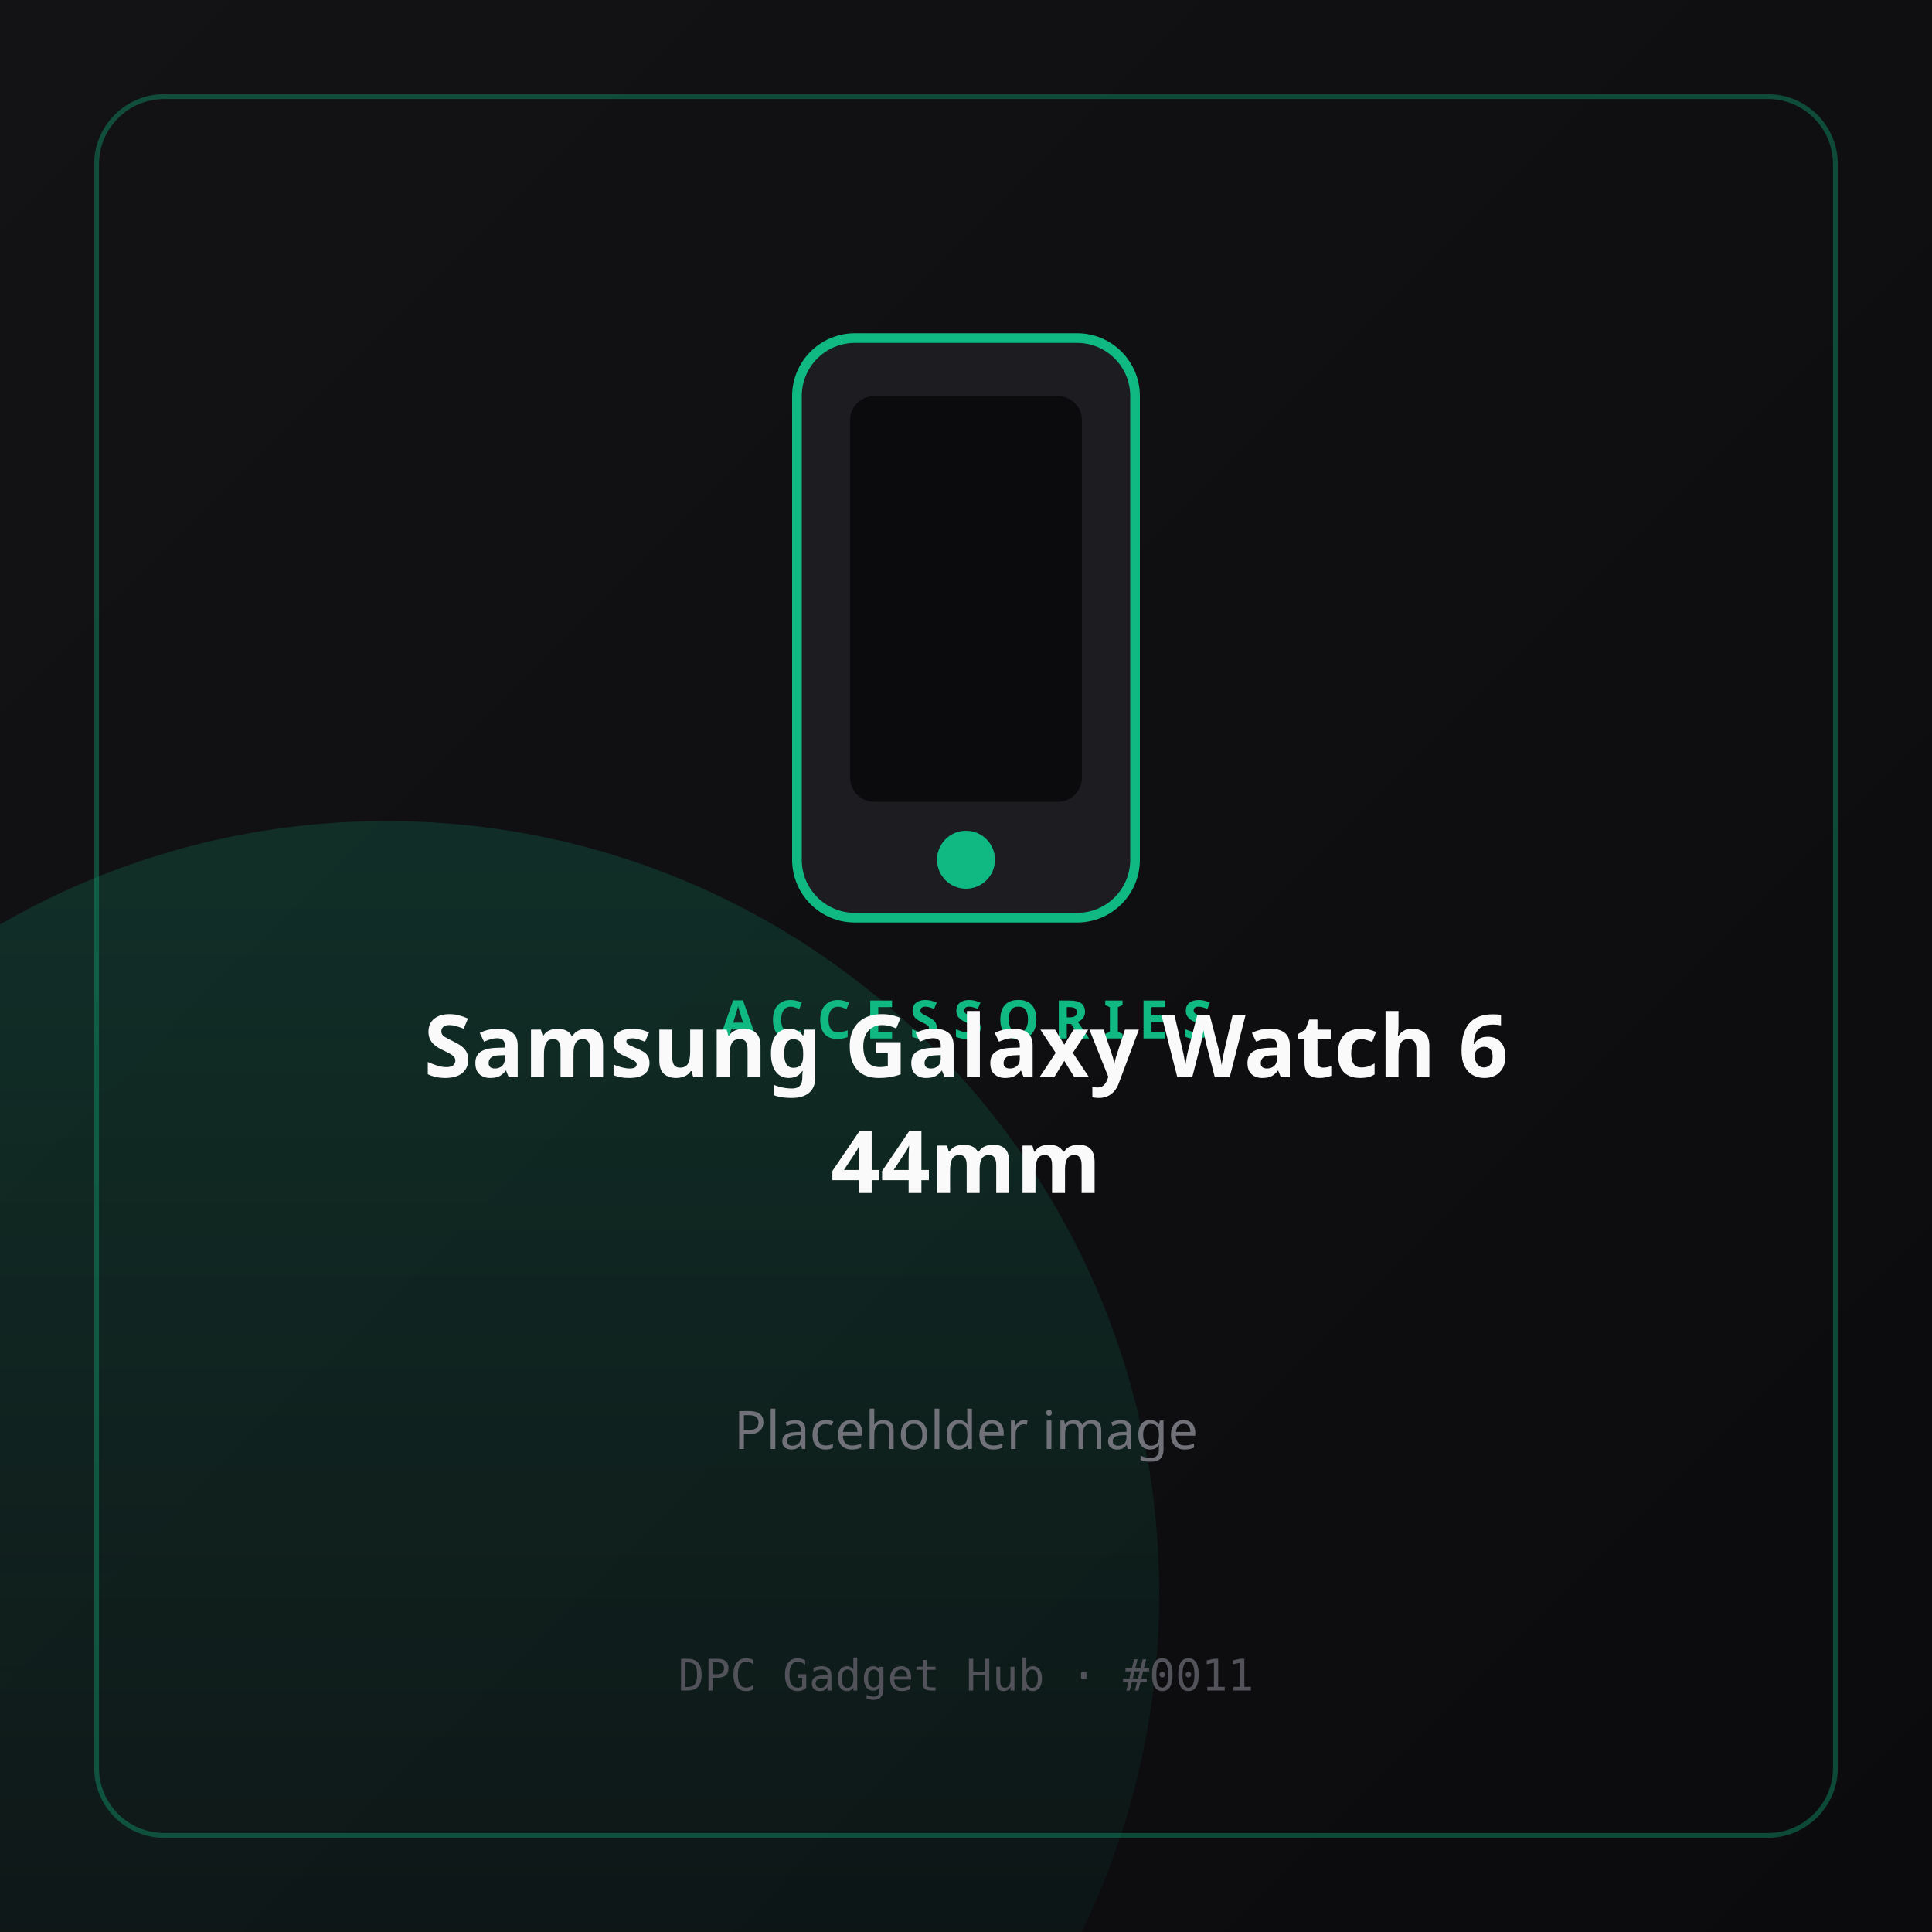
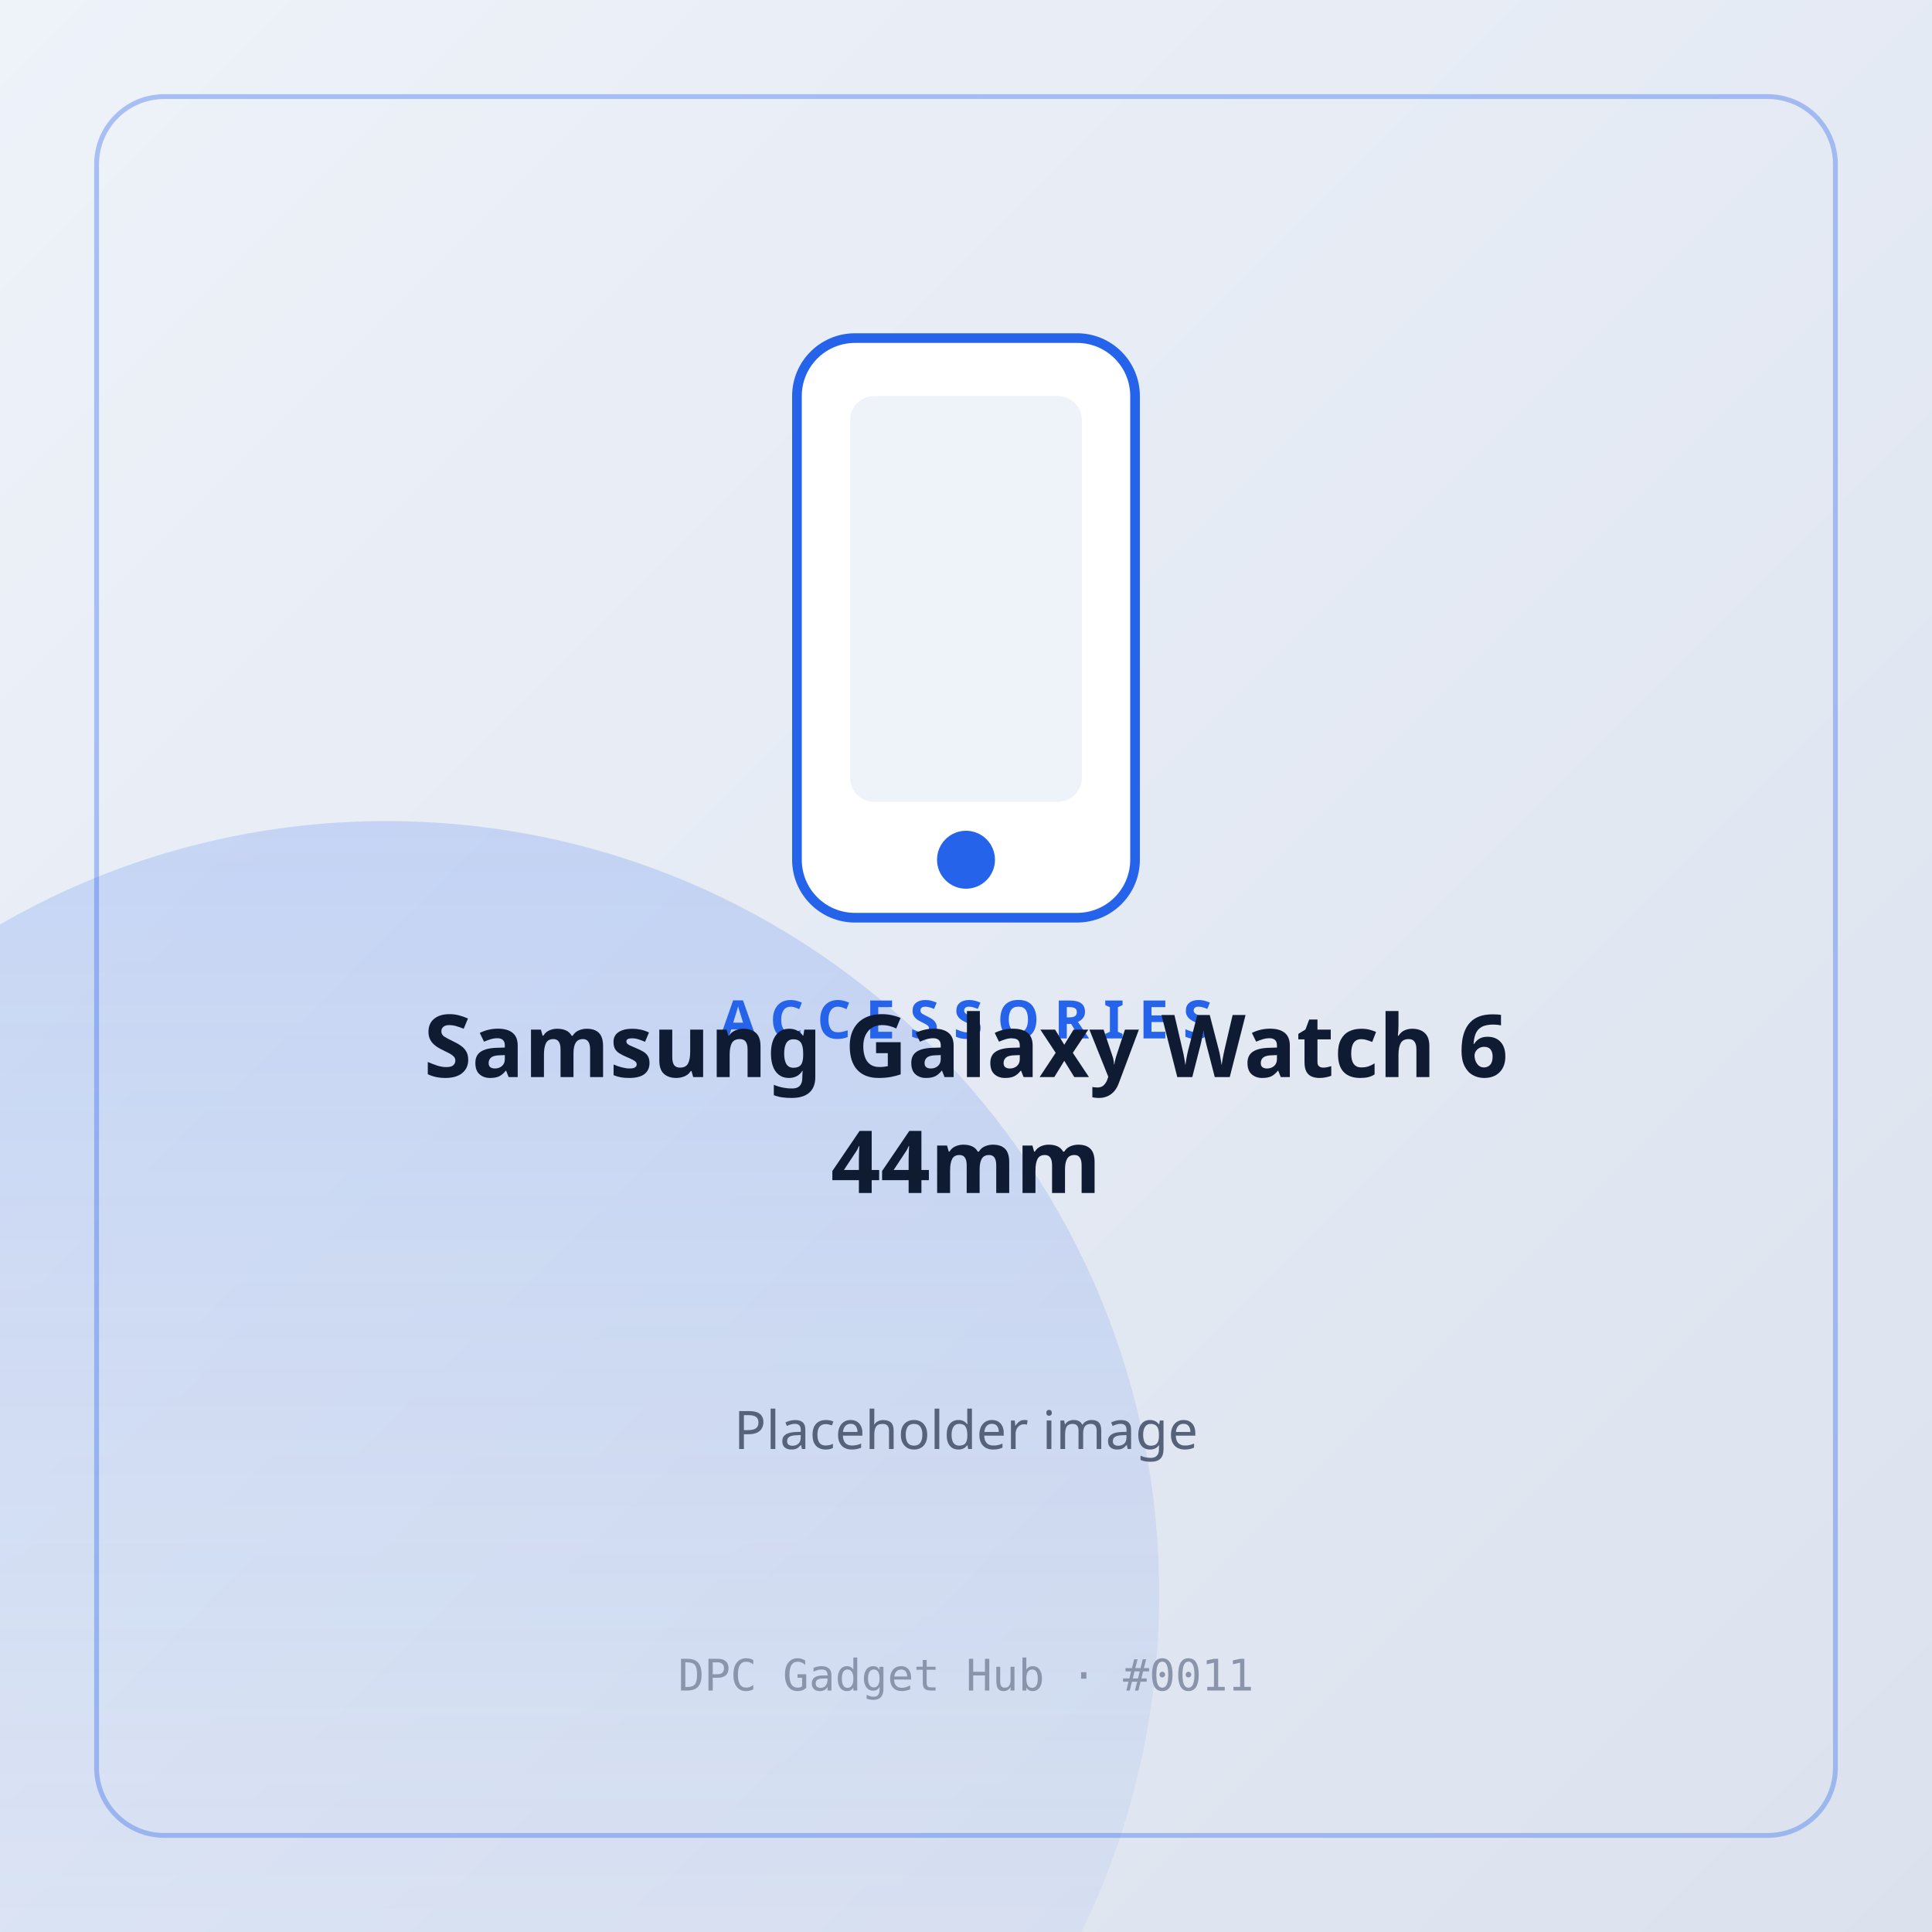
<svg xmlns="http://www.w3.org/2000/svg" width="800" height="800" viewBox="0 0 800 800" role="img" aria-label="Samsung Galaxy Watch 6 44mm">
  <defs>
    <linearGradient id="bg" x1="0" y1="0" x2="1" y2="1">
-       <stop offset="0%" stop-color="#131316" />
-       <stop offset="100%" stop-color="#0b0b0e" />
+       <stop offset="0%" stop-color="#eef2f9" />
+       <stop offset="100%" stop-color="#dbe2ee" />
    </linearGradient>
    <linearGradient id="glow" x1="0" y1="0" x2="0" y2="1">
-       <stop offset="0%" stop-color="#10b981" stop-opacity="0.18" />
-       <stop offset="100%" stop-color="#10b981" stop-opacity="0" />
+       <stop offset="0%" stop-color="#2563eb" stop-opacity="0.18" />
+       <stop offset="100%" stop-color="#2563eb" stop-opacity="0" />
    </linearGradient>
  </defs>
  <rect width="800" height="800" fill="url(#bg)" />
  <circle cx="160" cy="660" r="320" fill="url(#glow)" />
-   <rect x="40" y="40" width="720" height="720" rx="28" fill="none" stroke="#10b981" stroke-opacity="0.35" stroke-width="2" />
+   <rect x="40" y="40" width="720" height="720" rx="28" fill="none" stroke="#2563eb" stroke-opacity="0.35" stroke-width="2" />
  <g transform="translate(400 260)">
-     <rect x="-70" y="-120" width="140" height="240" rx="24" fill="#1c1c21" stroke="#10b981" stroke-width="4" />
-     <rect x="-48" y="-96" width="96" height="168" rx="10" fill="#0b0b0e" />
-     <circle cx="0" cy="96" r="12" fill="#10b981" />
+     <rect x="-70" y="-120" width="140" height="240" rx="24" fill="#ffffff" stroke="#2563eb" stroke-width="4" />
+     <rect x="-48" y="-96" width="96" height="168" rx="10" fill="#eef2f9" />
+     <circle cx="0" cy="96" r="12" fill="#2563eb" />
  </g>
-   <text x="400" y="430" text-anchor="middle" fill="#10b981" font-family="ui-sans-serif, system-ui, sans-serif" font-size="22" font-weight="700" letter-spacing="6">ACCESSORIES</text>
-   <text x="400" y="446" text-anchor="middle" fill="#fafafa" font-family="ui-sans-serif, system-ui, sans-serif" font-size="36" font-weight="600">Samsung Galaxy Watch 6</text>
-   <text x="400" y="494" text-anchor="middle" fill="#fafafa" font-family="ui-sans-serif, system-ui, sans-serif" font-size="36" font-weight="600">44mm</text>
-   <text x="400" y="600" text-anchor="middle" fill="#71717a" font-family="ui-sans-serif, system-ui, sans-serif" font-size="22">Placeholder image</text>
-   <text x="400" y="700" text-anchor="middle" fill="#52525b" font-family="ui-monospace, monospace" font-size="18">DPC Gadget Hub · #0011</text>
+   <text x="400" y="430" text-anchor="middle" fill="#2563eb" font-family="ui-sans-serif, system-ui, sans-serif" font-size="22" font-weight="700" letter-spacing="6">ACCESSORIES</text>
+   <text x="400" y="446" text-anchor="middle" fill="#0f1b33" font-family="ui-sans-serif, system-ui, sans-serif" font-size="36" font-weight="600">Samsung Galaxy Watch 6</text>
+   <text x="400" y="494" text-anchor="middle" fill="#0f1b33" font-family="ui-sans-serif, system-ui, sans-serif" font-size="36" font-weight="600">44mm</text>
+   <text x="400" y="600" text-anchor="middle" fill="#56617a" font-family="ui-sans-serif, system-ui, sans-serif" font-size="22">Placeholder image</text>
+   <text x="400" y="700" text-anchor="middle" fill="#8a94ab" font-family="ui-monospace, monospace" font-size="18">DPC Gadget Hub · #0011</text>
</svg>
